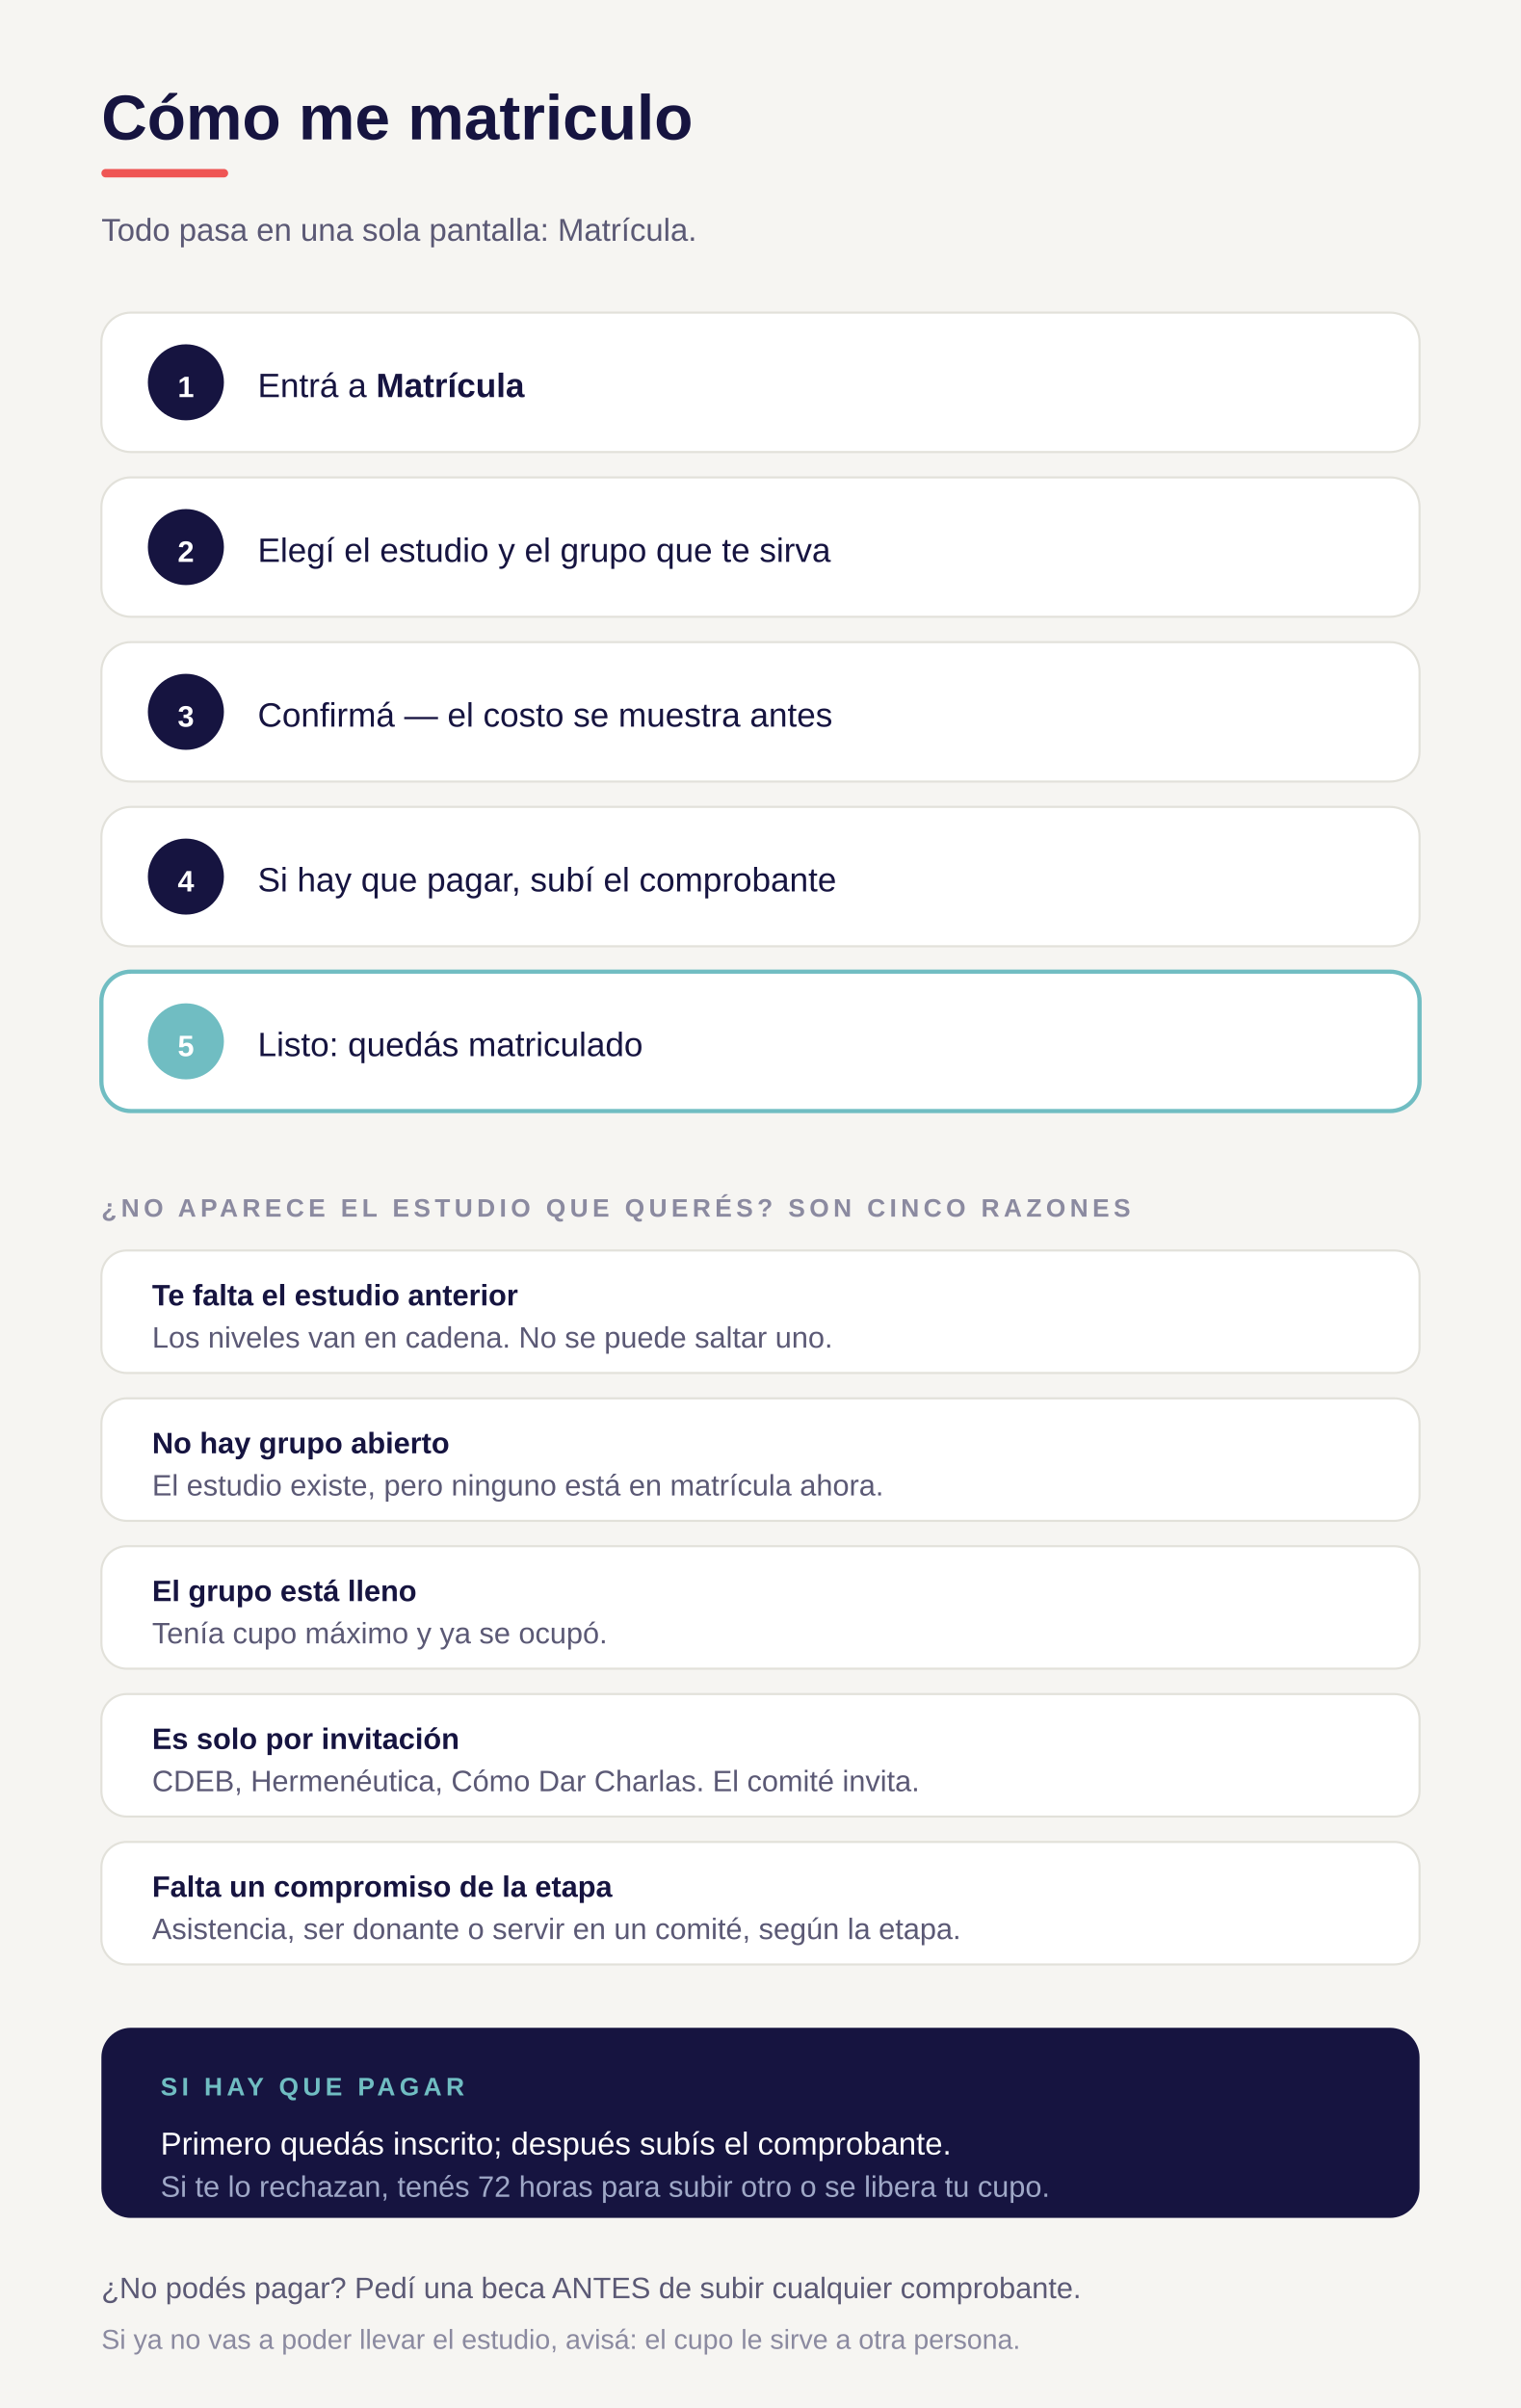
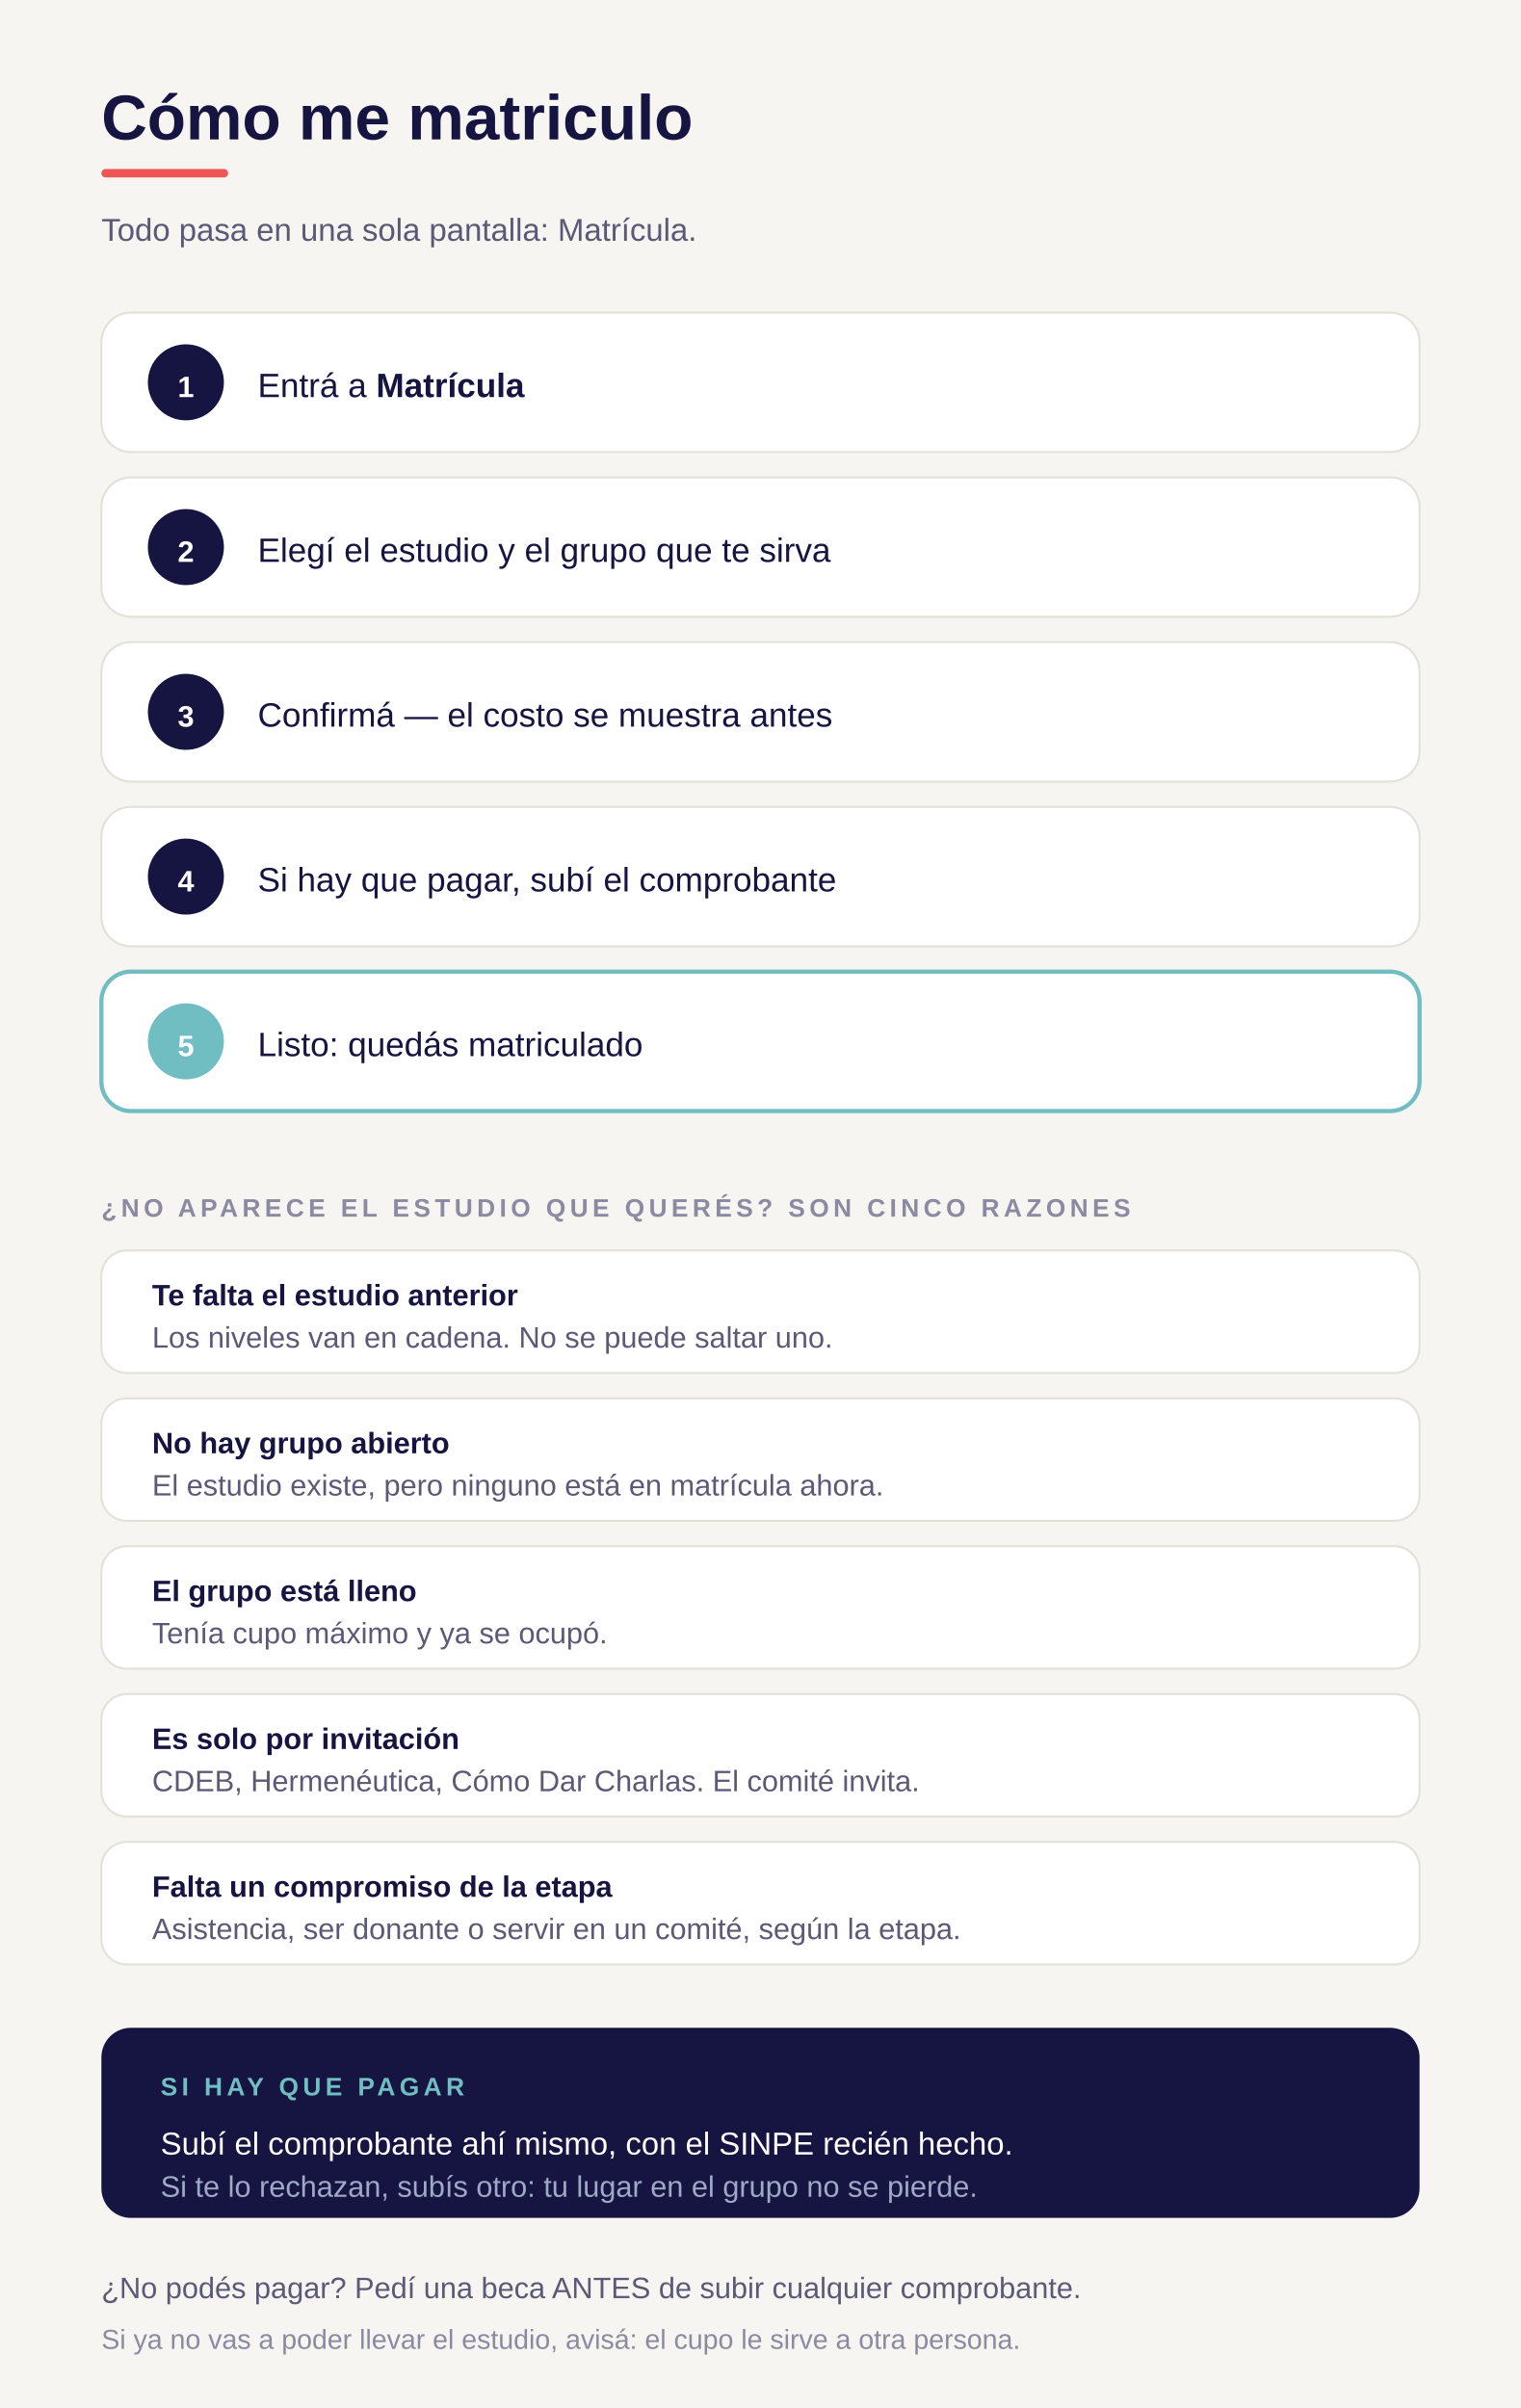
<svg xmlns="http://www.w3.org/2000/svg" viewBox="0 0 720 1140" role="img" aria-labelledby="t-mat d-mat" font-family="Arial, Helvetica, sans-serif">
  <rect width="720" height="1140" fill="#F6F5F2" />
  <text x="48" y="66" font-size="30" font-weight="bold" fill="#161440">Cómo me matriculo</text>
  <rect x="48" y="80" width="60" height="4" rx="2" fill="#EF5554" />
  <text x="48" y="114" font-size="15" fill="#5B5975">Todo pasa en una sola pantalla: Matrícula.</text>
  <g font-size="16">
    <rect x="48" y="148" width="624" height="66" rx="14" fill="#FFFFFF" stroke="#E2E1DA" />
    <circle cx="88" cy="181" r="18" fill="#161440" />
    <text x="88" y="188" font-size="14" font-weight="bold" fill="#FFFFFF" text-anchor="middle">1</text>
    <text x="122" y="188" fill="#161440">Entrá a <tspan font-weight="bold">Matrícula</tspan>
    </text>
    <rect x="48" y="226" width="624" height="66" rx="14" fill="#FFFFFF" stroke="#E2E1DA" />
    <circle cx="88" cy="259" r="18" fill="#161440" />
    <text x="88" y="266" font-size="14" font-weight="bold" fill="#FFFFFF" text-anchor="middle">2</text>
    <text x="122" y="266" fill="#161440">Elegí el estudio y el grupo que te sirva</text>
    <rect x="48" y="304" width="624" height="66" rx="14" fill="#FFFFFF" stroke="#E2E1DA" />
    <circle cx="88" cy="337" r="18" fill="#161440" />
    <text x="88" y="344" font-size="14" font-weight="bold" fill="#FFFFFF" text-anchor="middle">3</text>
    <text x="122" y="344" fill="#161440">Confirmá — el costo se muestra antes</text>
    <rect x="48" y="382" width="624" height="66" rx="14" fill="#FFFFFF" stroke="#E2E1DA" />
    <circle cx="88" cy="415" r="18" fill="#161440" />
    <text x="88" y="422" font-size="14" font-weight="bold" fill="#FFFFFF" text-anchor="middle">4</text>
    <text x="122" y="422" fill="#161440">Si hay que pagar, subí el comprobante</text>
    <rect x="48" y="460" width="624" height="66" rx="14" fill="#FFFFFF" stroke="#70BDC2" stroke-width="2" />
    <circle cx="88" cy="493" r="18" fill="#70BDC2" />
    <text x="88" y="500" font-size="14" font-weight="bold" fill="#FFFFFF" text-anchor="middle">5</text>
    <text x="122" y="500" fill="#161440">Listo: quedás matriculado</text>
  </g>
  <text x="48" y="576" font-size="12" font-weight="bold" fill="#8B8AA0" letter-spacing="2">¿NO APARECE EL ESTUDIO QUE QUERÉS? SON CINCO RAZONES</text>
  <g font-size="14">
    <rect x="48" y="592" width="624" height="58" rx="12" fill="#FFFFFF" stroke="#E2E1DA" />
    <text x="72" y="618" font-weight="bold" fill="#161440">Te falta el estudio anterior</text>
    <text x="72" y="638" fill="#5B5975">Los niveles van en cadena. No se puede saltar uno.</text>
    <rect x="48" y="662" width="624" height="58" rx="12" fill="#FFFFFF" stroke="#E2E1DA" />
    <text x="72" y="688" font-weight="bold" fill="#161440">No hay grupo abierto</text>
    <text x="72" y="708" fill="#5B5975">El estudio existe, pero ninguno está en matrícula ahora.</text>
    <rect x="48" y="732" width="624" height="58" rx="12" fill="#FFFFFF" stroke="#E2E1DA" />
    <text x="72" y="758" font-weight="bold" fill="#161440">El grupo está lleno</text>
    <text x="72" y="778" fill="#5B5975">Tenía cupo máximo y ya se ocupó.</text>
    <rect x="48" y="802" width="624" height="58" rx="12" fill="#FFFFFF" stroke="#E2E1DA" />
    <text x="72" y="828" font-weight="bold" fill="#161440">Es solo por invitación</text>
    <text x="72" y="848" fill="#5B5975">CDEB, Hermenéutica, Cómo Dar Charlas. El comité invita.</text>
    <rect x="48" y="872" width="624" height="58" rx="12" fill="#FFFFFF" stroke="#E2E1DA" />
    <text x="72" y="898" font-weight="bold" fill="#161440">Falta un compromiso de la etapa</text>
    <text x="72" y="918" fill="#5B5975">Asistencia, ser donante o servir en un comité, según la etapa.</text>
  </g>
  <g>
    <rect x="48" y="960" width="624" height="90" rx="14" fill="#161440" />
    <text x="76" y="992" font-size="12" font-weight="bold" fill="#70BDC2" letter-spacing="2">SI HAY QUE PAGAR</text>
-     <text x="76" y="1020" font-size="15" fill="#FFFFFF">Primero quedás inscrito; después subís el comprobante.</text>
-     <text x="76" y="1040" font-size="14" fill="#9FA8C7">Si te lo rechazan, tenés 72 horas para subir otro o se libera tu cupo.</text>
+     <text x="76" y="1020" font-size="15" fill="#FFFFFF">Subí el comprobante ahí mismo, con el SINPE recién hecho.</text>
+     <text x="76" y="1040" font-size="14" fill="#9FA8C7">Si te lo rechazan, subís otro: tu lugar en el grupo no se pierde.</text>
  </g>
  <text x="48" y="1088" font-size="14" fill="#5B5975">¿No podés pagar? Pedí una beca ANTES de subir cualquier comprobante.</text>
  <text x="48" y="1112" font-size="13" fill="#8B8AA0">Si ya no vas a poder llevar el estudio, avisá: el cupo le sirve a otra persona.</text>
</svg>
